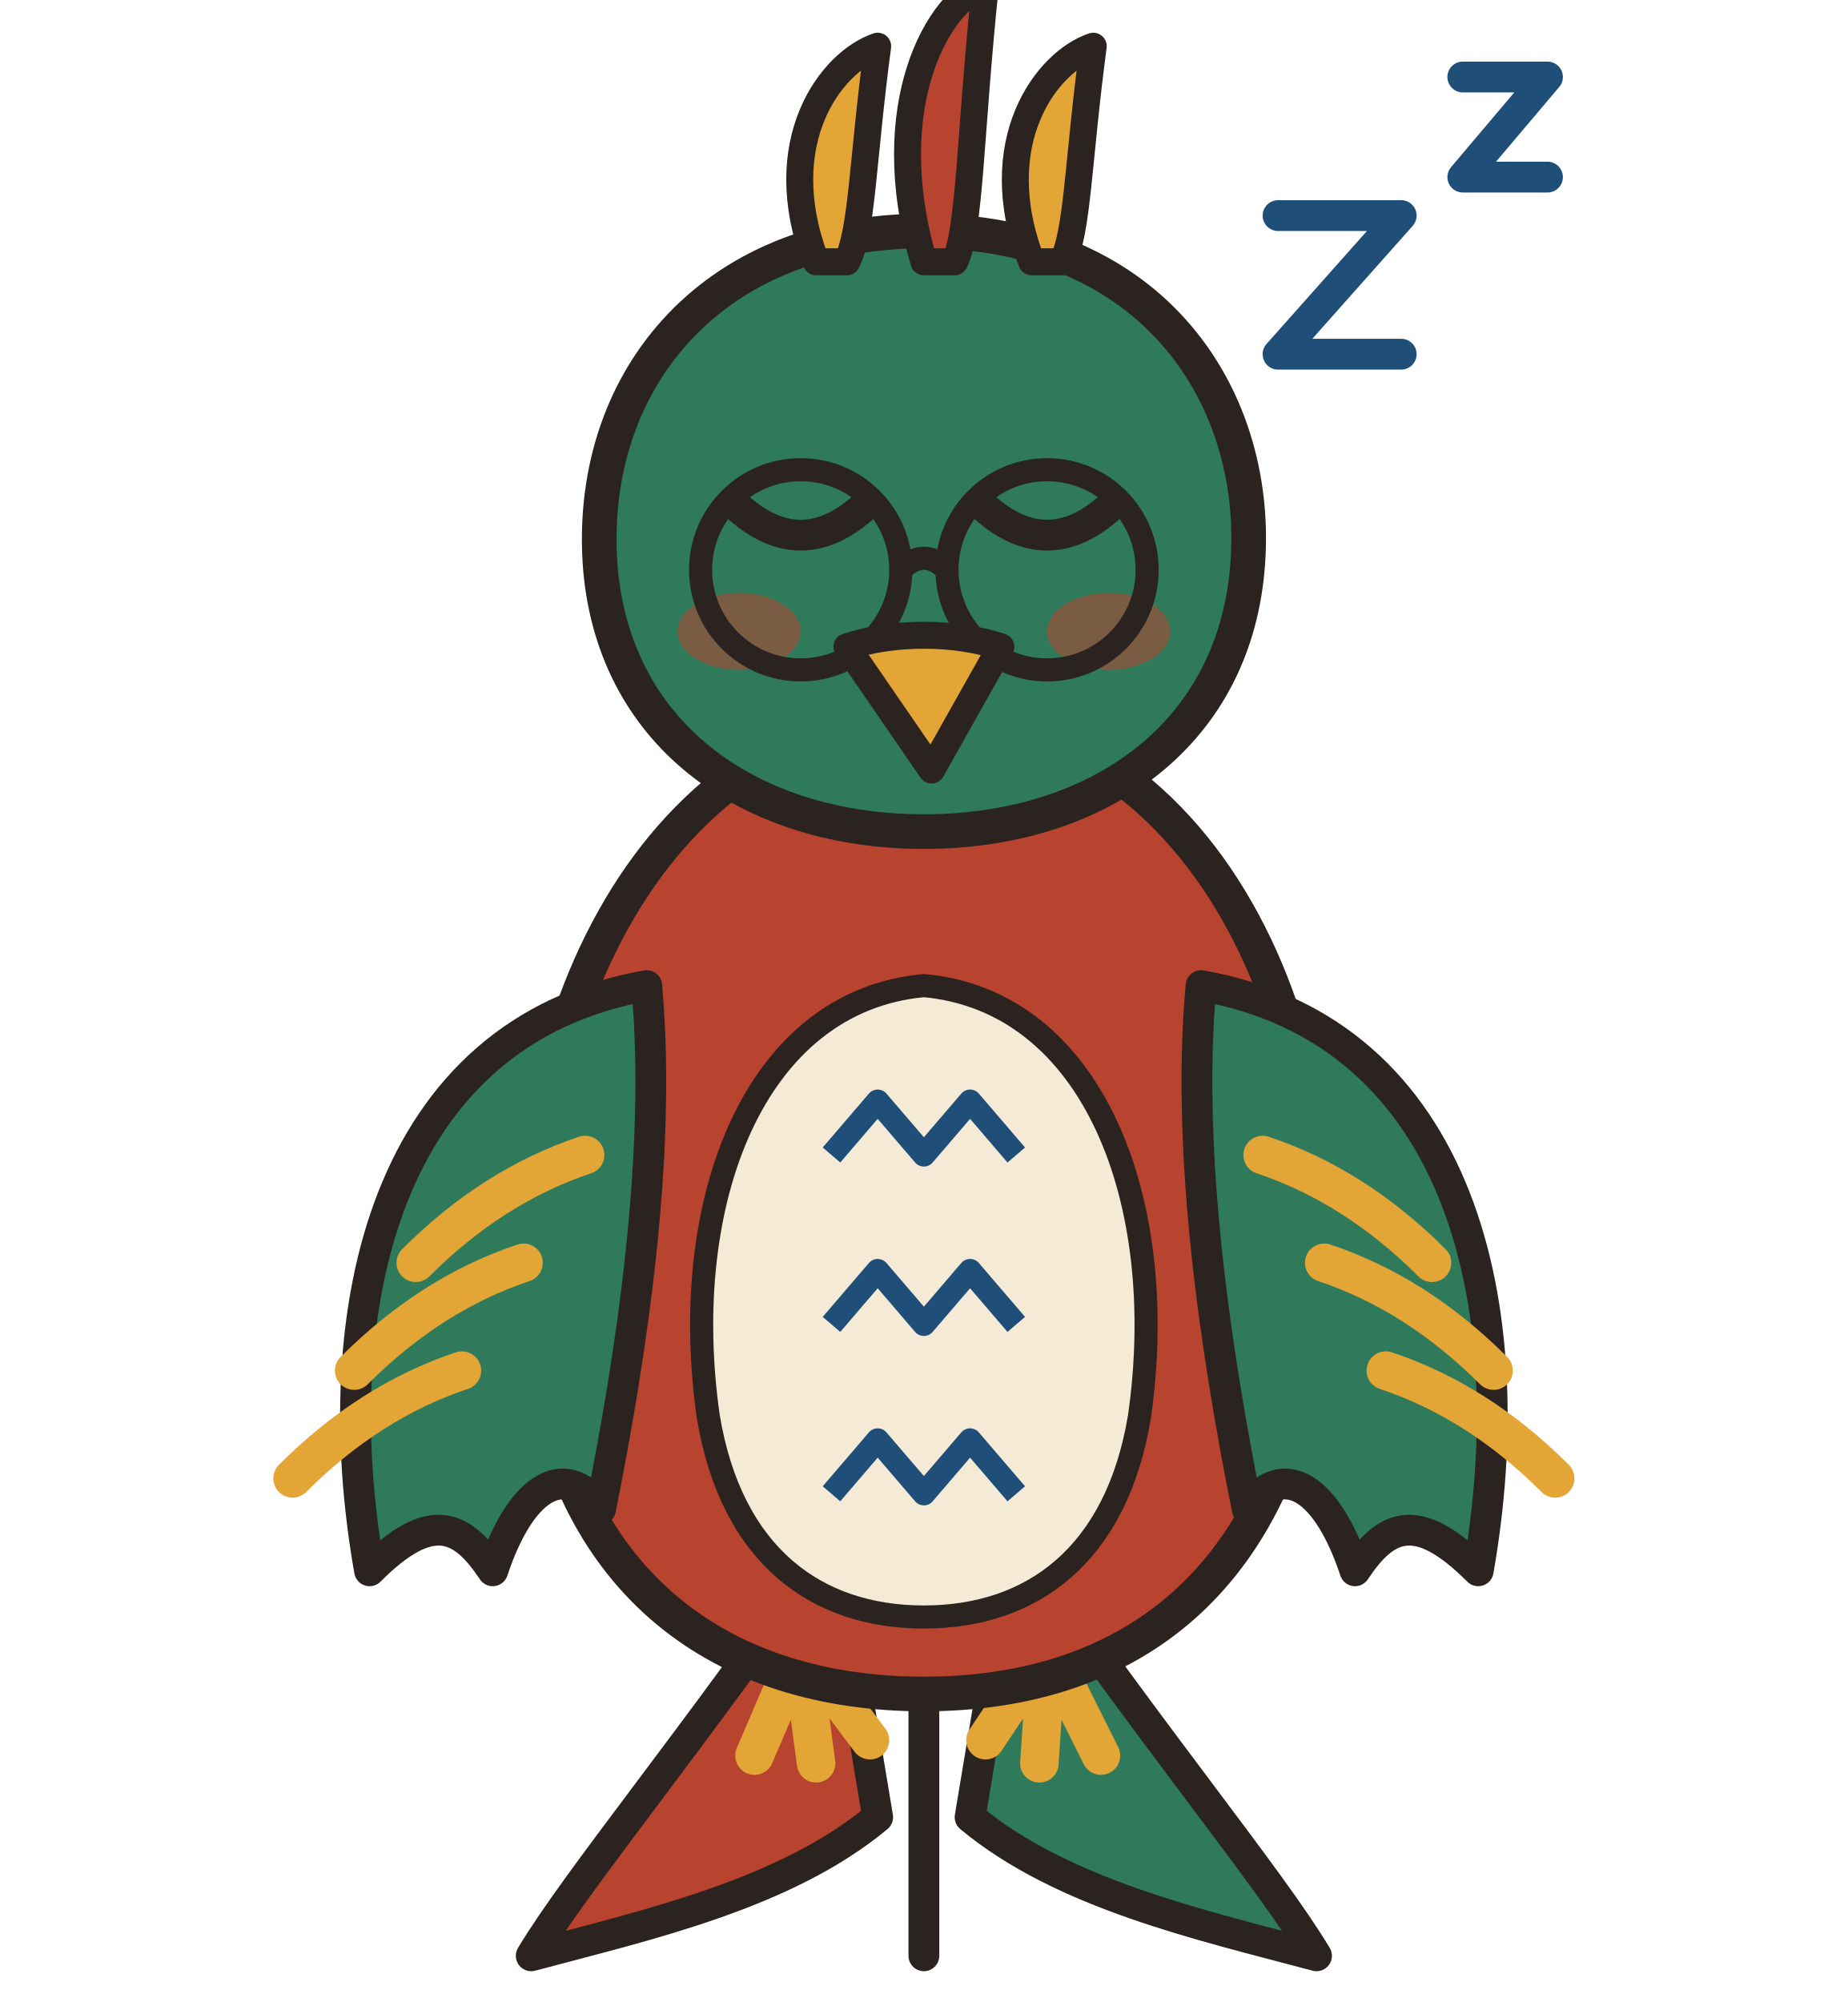
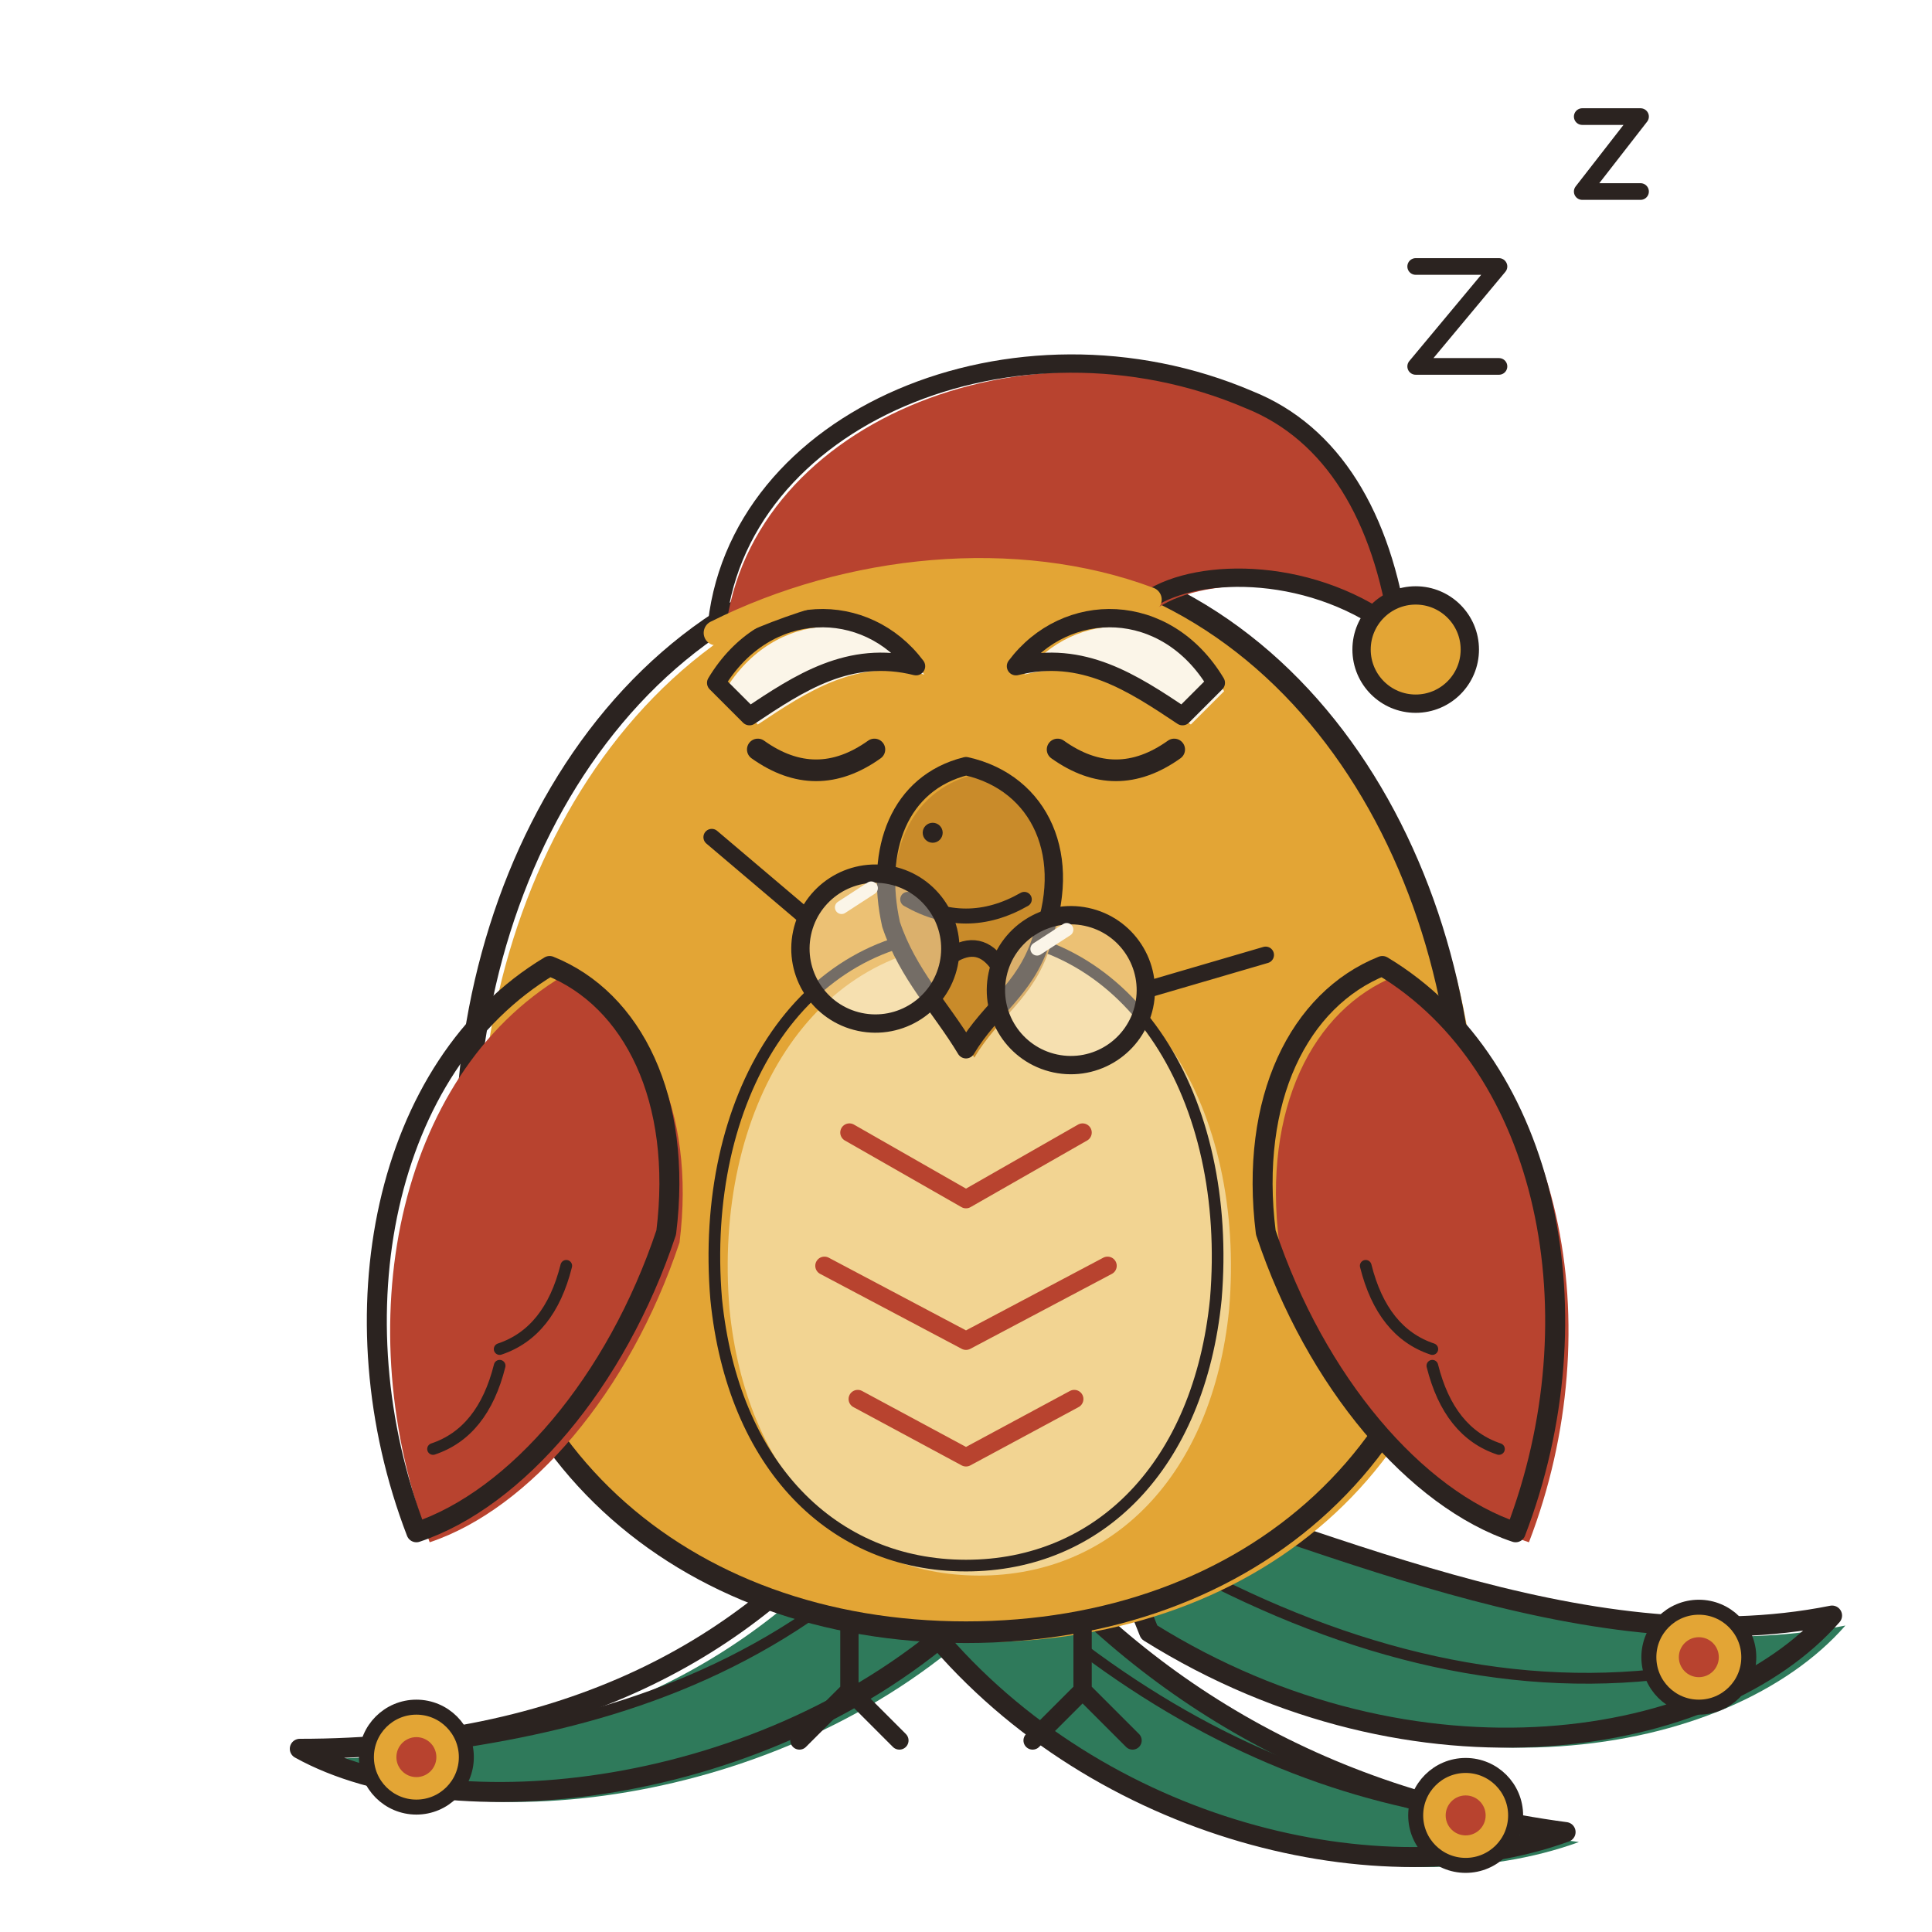
- <svg xmlns="http://www.w3.org/2000/svg" viewBox="0 0 240 260">
-   <path d="M108.0,200 C90,226 75.0,244 69.0,254 C84.0,250 102.0,246 114.0,236 Z" fill="#B8432F" stroke="#2B2320" stroke-width="4" stroke-linejoin="round" />
-   <path d="M120.0,200 C120,226 120.0,244 120.0,254 C120.0,250 120.0,246 120.0,236 Z" fill="#E3A535" stroke="#2B2320" stroke-width="4" stroke-linejoin="round" />
-   <path d="M132.0,200 C150,226 165.0,244 171.0,254 C156.0,250 138.0,246 126.0,236 Z" fill="#2F7A5B" stroke="#2B2320" stroke-width="4" stroke-linejoin="round" />
-   <path d="M104,214 l-6,14 M104,214 l2,15 M104,214 l9,12 M136,214 l-8,12 M136,214 l-1,15 M136,214 l7,14" stroke="#E3A535" stroke-width="5" stroke-linecap="round" />
-   <path d="M120,92 C160,94 176,140 170,176 C165,206 146,220 120,220 C94,220 74,206 70,176 C65,138 82,95 120,92 Z" fill="#B8432F" stroke="#2B2320" stroke-width="4.5" stroke-linejoin="round" />
-   <path d="M120,128 C142,130 152,156 148,184 C145,202 134,210 120,210 C106,210 95,202 92,184 C88,156 98,130 120,128 Z" fill="#F4EAD5" stroke="#2B2320" stroke-width="3" />
-   <path d="M108,150 l6,-7 l6,7 l6,-7 l6,7" fill="none" stroke="#1F4E79" stroke-width="3" stroke-linejoin="round" />
-   <path d="M108,172 l6,-7 l6,7 l6,-7 l6,7" fill="none" stroke="#1F4E79" stroke-width="3" stroke-linejoin="round" />
-   <path d="M108,194 l6,-7 l6,7 l6,-7 l6,7" fill="none" stroke="#1F4E79" stroke-width="3" stroke-linejoin="round" />
-   <path d="M84,128 C50,134 42,170 48,204 C56,196 60,198 64,204 C68,192 74,190 78,196 C82,176 86,150 84,128 Z" fill="#2F7A5B" stroke="#2B2320" stroke-width="4" stroke-linejoin="round" />
-   <path d="M76,150 q-12,4 -22,14" fill="none" stroke="#E3A535" stroke-width="5" stroke-linecap="round" />
-   <path d="M68,164 q-12,4 -22,14" fill="none" stroke="#E3A535" stroke-width="5" stroke-linecap="round" />
-   <path d="M60,178 q-12,4 -22,14" fill="none" stroke="#E3A535" stroke-width="5" stroke-linecap="round" />
-   <path d="M156,128 C190,134 198,170 192,204 C184,196 180,198 176,204 C172,192 166,190 162,196 C158,176 154,150 156,128 Z" fill="#2F7A5B" stroke="#2B2320" stroke-width="4" stroke-linejoin="round" />
-   <path d="M164,150 q12,4 22,14" fill="none" stroke="#E3A535" stroke-width="5" stroke-linecap="round" />
-   <path d="M172,164 q12,4 22,14" fill="none" stroke="#E3A535" stroke-width="5" stroke-linecap="round" />
-   <path d="M180,178 q12,4 22,14" fill="none" stroke="#E3A535" stroke-width="5" stroke-linecap="round" />
-   <path d="M120,30 C150,30 164,52 162,74 C160,96 142,108 120,108 C98,108 80,96 78,74 C76,50 92,30 120,30 Z" fill="#2F7A5B" stroke="#2B2320" stroke-width="4.5" stroke-linejoin="round" />
-   <path d="M106,34 C100,18.4 108,8 114,6 C112,21.0 112,30 110,34 Z" fill="#E3A535" stroke="#2B2320" stroke-width="3.5" stroke-linejoin="round" />
-   <path d="M120,34 C114,13.6 122,0 128,-2 C126,17.0 126,30 124,34 Z" fill="#B8432F" stroke="#2B2320" stroke-width="3.5" stroke-linejoin="round" />
-   <path d="M134,34 C128,18.4 136,8 142,6 C140,21.0 140,30 138,34 Z" fill="#E3A535" stroke="#2B2320" stroke-width="3.5" stroke-linejoin="round" />
-   <ellipse cx="96" cy="82" rx="8" ry="5" fill="#B8432F" opacity="0.55" />
-   <ellipse cx="144" cy="82" rx="8" ry="5" fill="#B8432F" opacity="0.55" />
-   <path d="M96,66 q8,7 16,0 M128,66 q8,7 16,0" fill="none" stroke="#2B2320" stroke-width="4" stroke-linecap="round" />
-   <path d="M166,28 h16 l-16,18 h16 M190,10 h11 l-11,13 h11" fill="none" stroke="#1F4E79" stroke-width="4" stroke-linecap="round" stroke-linejoin="round" />
-   <circle cx="104" cy="74" r="13" fill="none" stroke="#2B2320" stroke-width="3" />
-   <circle cx="136" cy="74" r="13" fill="none" stroke="#2B2320" stroke-width="3" />
-   <path d="M117,74 q3,-3 6,0" fill="none" stroke="#2B2320" stroke-width="3" />
-   <path d="M110,84 C116,82 124,82 130,84 L121,100 Z" fill="#E3A535" stroke="#2B2320" stroke-width="3.5" stroke-linejoin="round" />
+ <svg xmlns="http://www.w3.org/2000/svg" viewBox="-6 -6 232 232">
+   <g>
+     <g transform="translate(1.6 1.2)">
+       <path d="M124 170C152 178 184 194 214 188C200 204 164 210 132 190Z" fill="#2F7A5B" />
+       <path d="M114 176C130 196 152 210 182 214C160 222 126 214 106 190Z" fill="#2F7A5B" />
+       <path d="M98 174C84 192 62 204 30 204C48 214 86 210 110 188Z" fill="#2F7A5B" />
+     </g>
+     <g fill="none" stroke="#2B2320" stroke-width="2.4" stroke-linecap="round" stroke-linejoin="round">
+       <path d="M124 170C152 178 184 194 214 188C200 204 164 210 132 190Z" />
+       <path d="M114 176C130 196 152 210 182 214C160 222 126 214 106 190Z" />
+       <path d="M98 174C84 192 62 204 30 204C48 214 86 210 110 188Z" />
+       <path d="M140 184C160 194 180 198 200 194M124 192C140 204 156 210 172 212M94 186C78 198 60 202 44 204" stroke-width="1.3" />
+       <g fill="#E3A535" stroke-width="1.8">
+         <circle cx="198" cy="193" r="6" />
+         <circle cx="170" cy="212" r="6" />
+         <circle cx="44" cy="205" r="6" />
+       </g>
+       <g fill="#B8432F" stroke="none">
+         <circle cx="198" cy="193" r="2.4" />
+         <circle cx="170" cy="212" r="2.4" />
+         <circle cx="44" cy="205" r="2.4" />
+       </g>
+     </g>
+   </g>
+   <g>
+     <g transform="translate(1.6 1.2)">
+       <path d="M110 60C148 60 170 96 170 132C170 168 144 190 110 190C76 190 50 168 50 132C50 96 72 60 110 60Z" fill="#E3A535" />
+       <path d="M110 106C130 106 142 126 140 150C138 170 126 182 110 182C94 182 82 170 80 150C78 126 90 106 110 106Z" fill="#F2D492" />
+     </g>
+     <g fill="none" stroke="#2B2320" stroke-width="2.6" stroke-linecap="round" stroke-linejoin="round">
+       <path d="M110 60C148 60 170 96 170 132C170 168 144 190 110 190C76 190 50 168 50 132C50 96 72 60 110 60Z" />
+       <path d="M110 106C130 106 142 126 140 150C138 170 126 182 110 182C94 182 82 170 80 150C78 126 90 106 110 106Z" stroke-width="1.4" />
+       <path d="M96 130l14 8l14 -8M93 146l17 9l17 -9M97 162l13 7l13 -7" stroke="#B8432F" stroke-width="2.2" />
+       <path d="M96 189v8M90 203l6 -6l6 6M124 189v8M118 203l6 -6l6 6" stroke-width="2.2" />
+       <path d="M100 62q-2 -6 2 -11M120 62q2 -6 -1 -11" stroke-width="1.4" />
+     </g>
+   </g>
+   <g>
+     <g transform="translate(1.6 1.2)" fill="#B8432F">
+       <path d="M60 110C40 122 34 152 44 178C56 174 68 160 74 142C76 126 70 114 60 110Z" />
+       <path d="M160 110C180 122 186 152 176 178C164 174 152 160 146 142C144 126 150 114 160 110Z" />
+     </g>
+     <g fill="none" stroke="#2B2320" stroke-width="2.4" stroke-linecap="round" stroke-linejoin="round">
+       <g>
+         <path d="M60 110C40 122 34 152 44 178C56 174 68 160 74 142C76 126 70 114 60 110Z" />
+         <path d="M46 168q6 -2 8 -10M54 156q6 -2 8 -10" stroke-width="1.4" />
+       </g>
+       <g>
+         <path d="M160 110C180 122 186 152 176 178C164 174 152 160 146 142C144 126 150 114 160 110Z" />
+         <path d="M174 168q-6 -2 -8 -10M166 156q-6 -2 -8 -10" stroke-width="1.4" />
+       </g>
+     </g>
+   </g>
+   <g>
+     <g transform="translate(1 1)">
+       <path d="M80 76C86 66 98 66 104 74C96 72 90 76 84 80Z" fill="#FBF5E8" />
+       <path d="M140 76C134 66 122 66 116 74C124 72 130 76 136 80Z" fill="#FBF5E8" />
+       <path d="M110 86C119 88 123 97 119 107C117 113 113 115 110 120C107 115 103 111 101 105C99 96 102 88 110 86Z" fill="#C98B2A" />
+       <path d="M80 70C82 44 116 30 144 42C154 46 160 56 162 70C152 62 138 62 132 66C116 60 96 62 80 70Z" fill="#B8432F" />
+     </g>
+     <g fill="none" stroke="#2B2320" stroke-width="2.2" stroke-linecap="round" stroke-linejoin="round">
+       <path d="M80 76C86 66 98 66 104 74C96 72 90 76 84 80Z" />
+       <path d="M140 76C134 66 122 66 116 74C124 72 130 76 136 80Z" />
+       <path d="M110 86C119 88 123 97 119 107C117 113 113 115 110 120C107 115 103 111 101 105C99 96 102 88 110 86Z" />
+       <path d="M103 102q7 4 14 0" stroke-width="1.8" />
+       <path d="M85 84Q92 89 99 84M121 84Q128 89 135 84" stroke-width="2.6" />
+       <g>
+         <path d="M80 70C82 44 116 30 144 42C154 46 160 56 162 70C152 62 138 62 132 66C116 60 96 62 80 70Z" />
+         <path d="M80 70C96 62 116 60 132 66" stroke="#E3A535" stroke-width="3" />
+         <circle cx="164" cy="72" r="6.5" fill="#E3A535" />
+         <path d="M164 26h10l-10 12h10M184 8h7l-7 9h7" stroke-width="2" />
+       </g>
+     </g>
+     <g fill="#2B2320">
+       <circle cx="106" cy="94" r="1.2" />
+     </g>
+     <g transform="rotate(12 110 100) translate(3 9)">
+       <g>
+         <circle cx="98" cy="101" r="9" fill="#FBF5E8" fill-opacity="0.35" stroke="#2B2320" stroke-width="2.2" />
+         <circle cx="122" cy="101" r="9" fill="#FBF5E8" fill-opacity="0.35" stroke="#2B2320" stroke-width="2.2" />
+         <path d="M107 100q3 -3 6 0M89 99L76 92M131 99L144 92" fill="none" stroke="#2B2320" stroke-width="2" stroke-linecap="round" />
+         <path d="M93 97l3 -3M117 97l3 -3" stroke="#FBF5E8" stroke-width="1.6" stroke-linecap="round" />
+       </g>
+     </g>
+   </g>
</svg>
